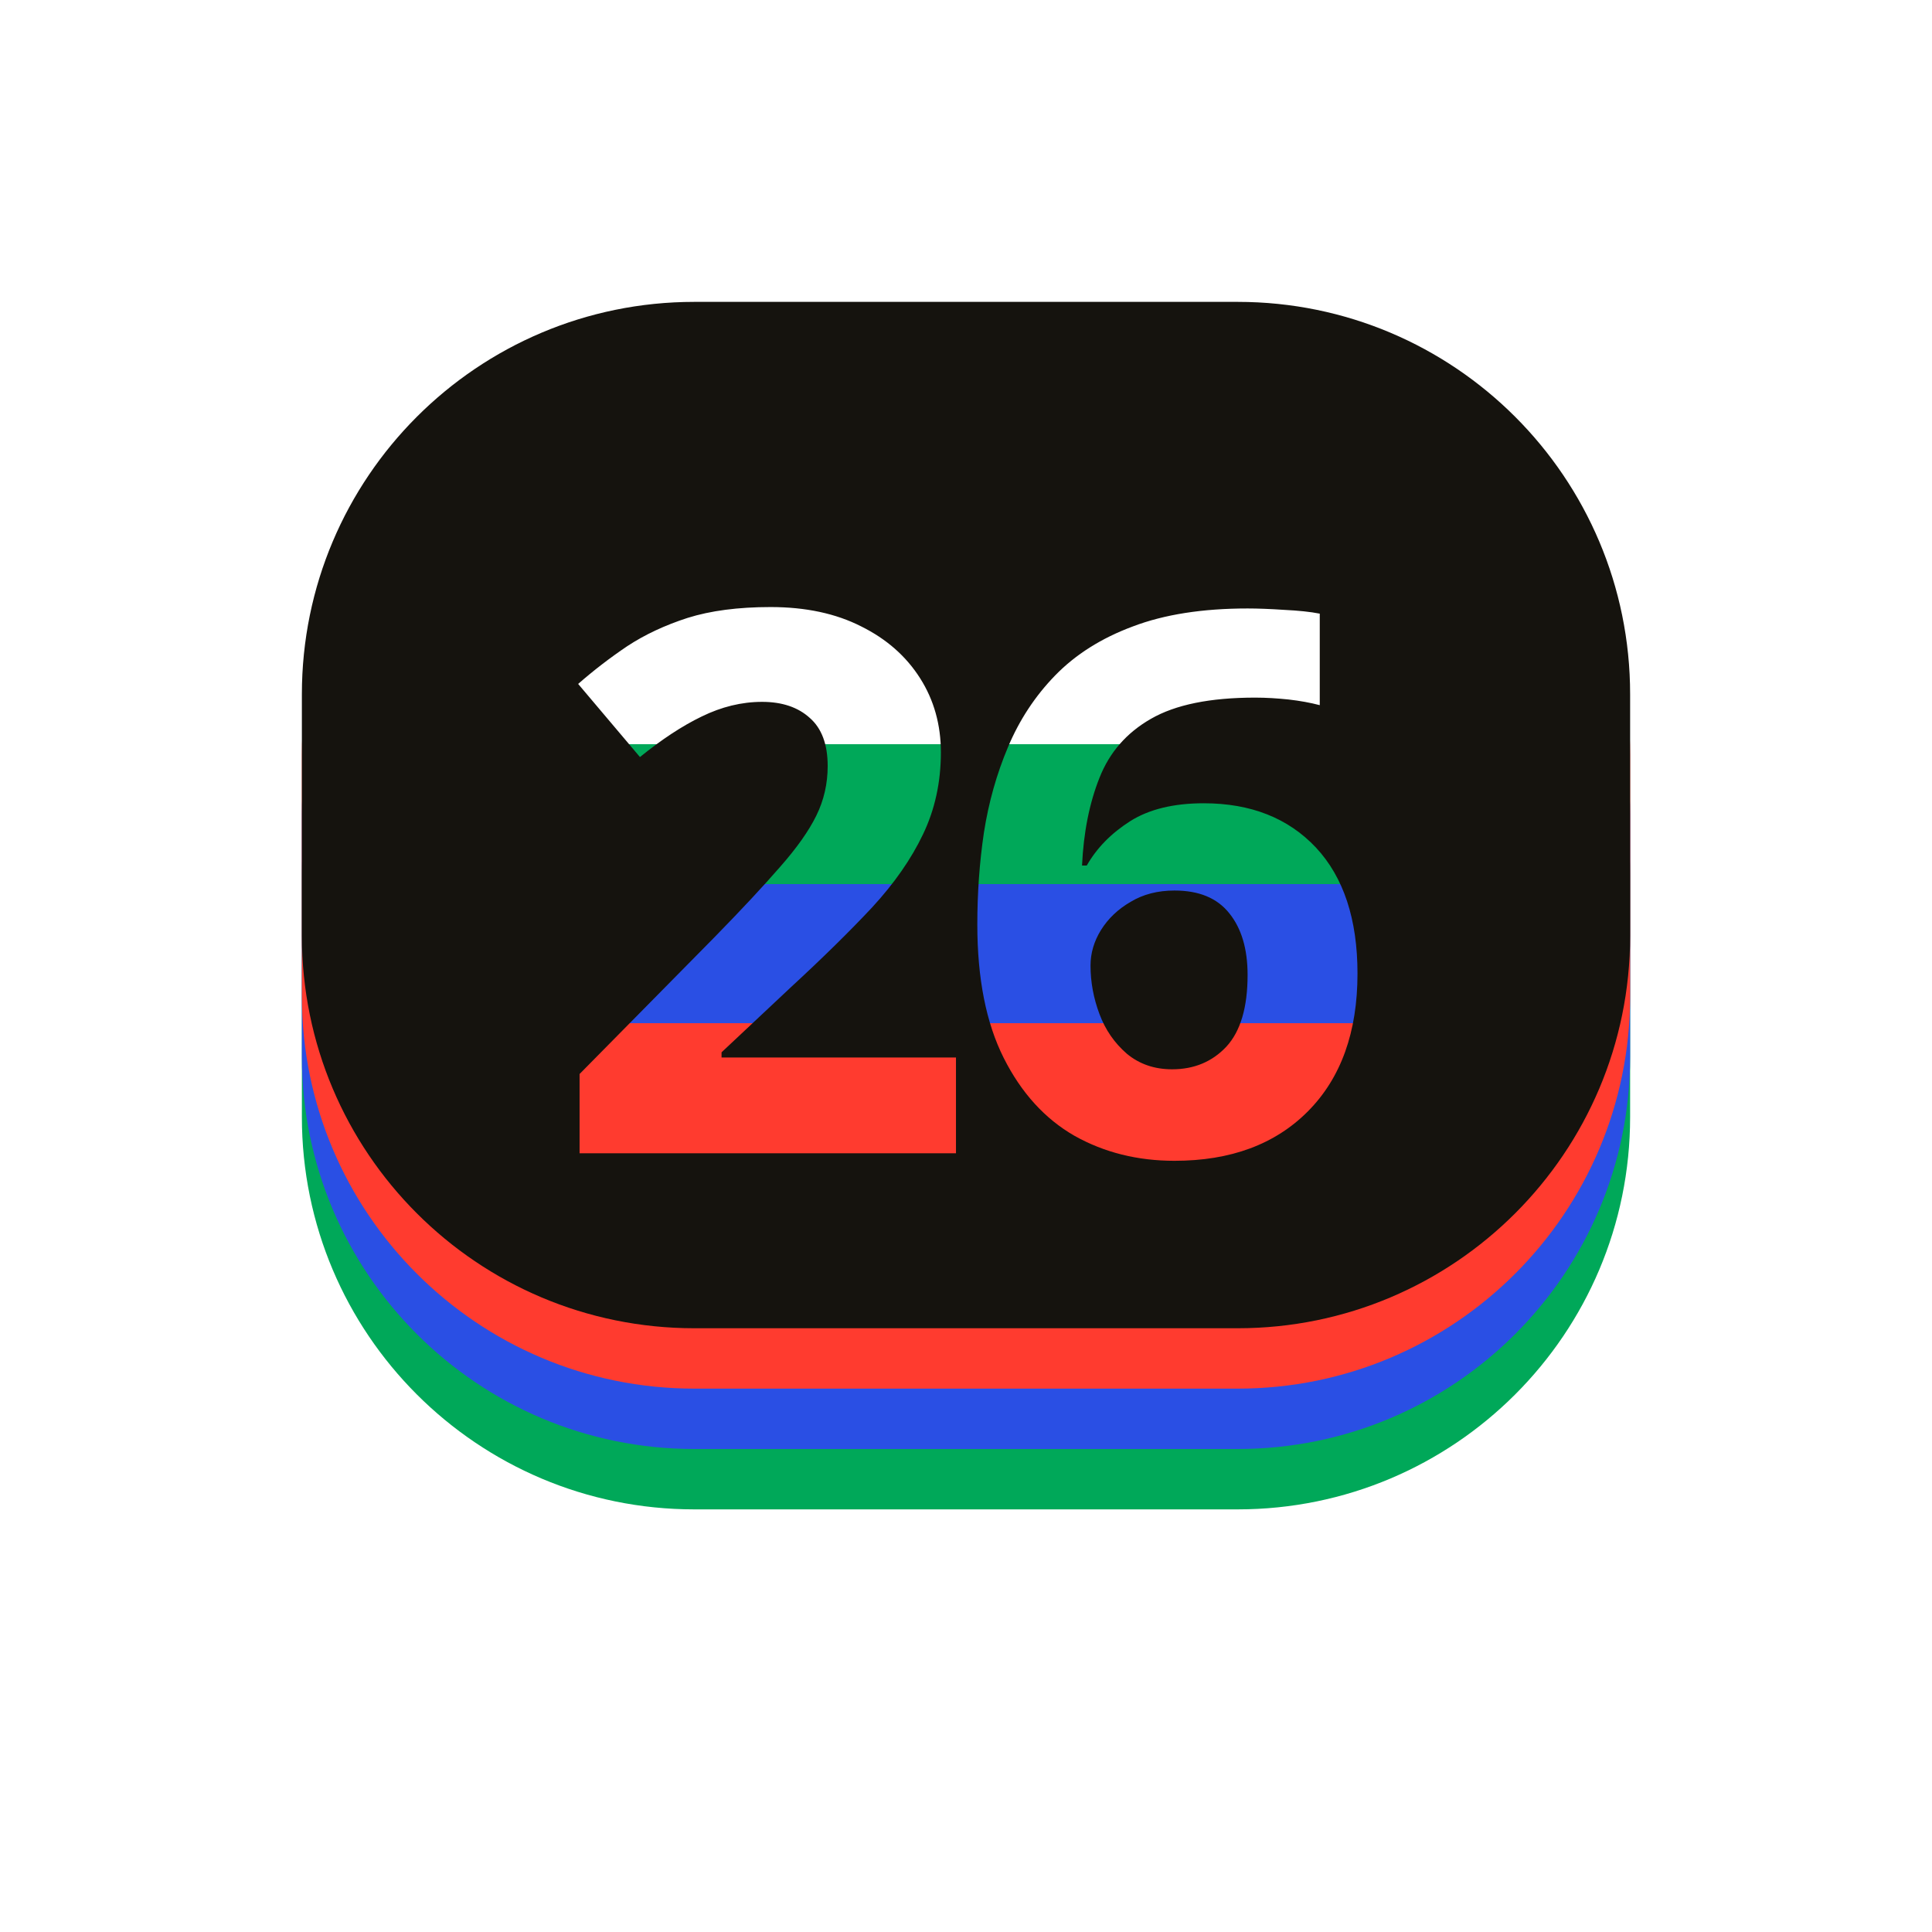
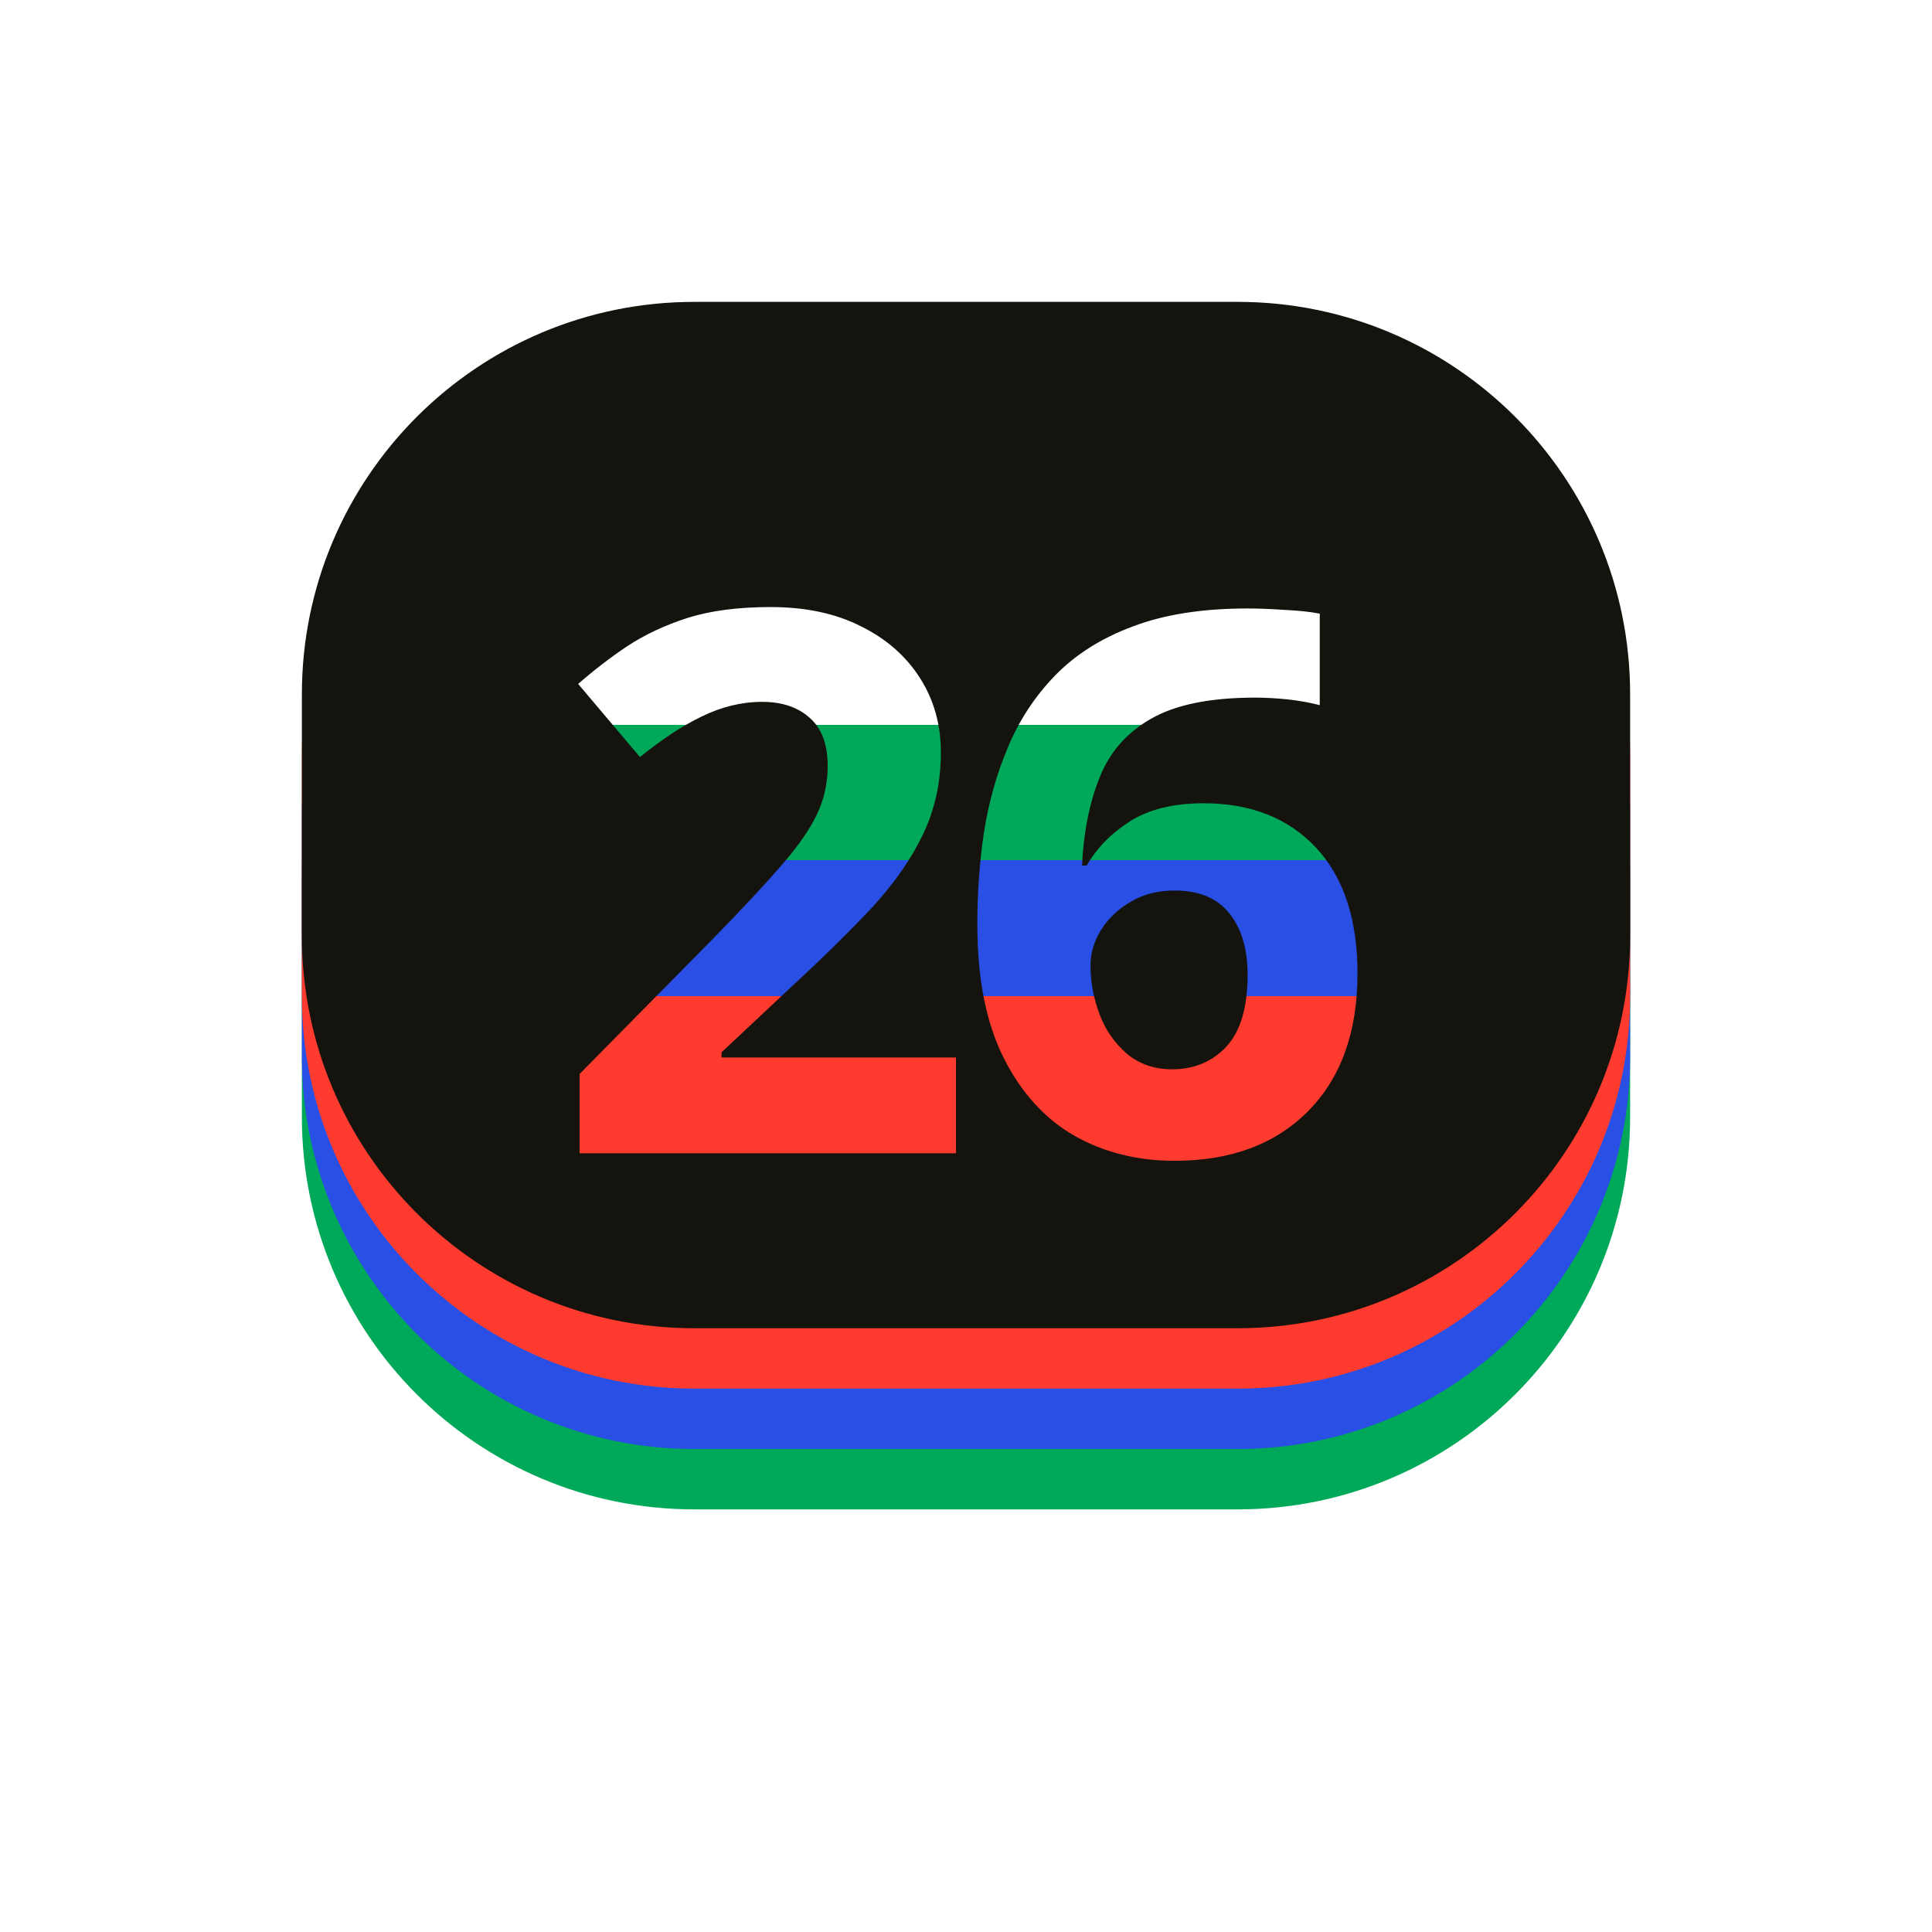
<svg xmlns="http://www.w3.org/2000/svg" viewBox="0 0 64 64">
  <defs>
-     <linearGradient id="g26" x1="0" y1="0" x2="0" y2="1">
+     <linearGradient id="g26" gradientUnits="userSpaceOnUse" x1="32" y1="19.5" x2="32" y2="37.5">
      <stop offset="0" stop-color="#ffffff" />
      <stop offset=".25" stop-color="#ffffff" />
      <stop offset=".25" stop-color="#00A859" />
      <stop offset=".5" stop-color="#00A859" />
      <stop offset=".5" stop-color="#2A4FE4" />
      <stop offset=".75" stop-color="#2A4FE4" />
      <stop offset=".75" stop-color="#FF3B2F" />
      <stop offset="1" stop-color="#FF3B2F" />
    </linearGradient>
  </defs>
  <rect x="10" y="16" width="44" height="34" rx="13" fill="#00A859" />
  <rect x="10" y="14" width="44" height="34" rx="13" fill="#2A4FE4" />
  <rect x="10" y="12" width="44" height="34" rx="13" fill="#FF3B2F" />
  <rect x="10" y="10" width="44" height="34" rx="13" fill="#15130E" />
  <text x="32" y="28.5" font-family="'Arial Black',Impact,sans-serif" font-weight="900" font-size="25" letter-spacing="-1" text-anchor="middle" dominant-baseline="central" fill="url(#g26)">26</text>
</svg>
